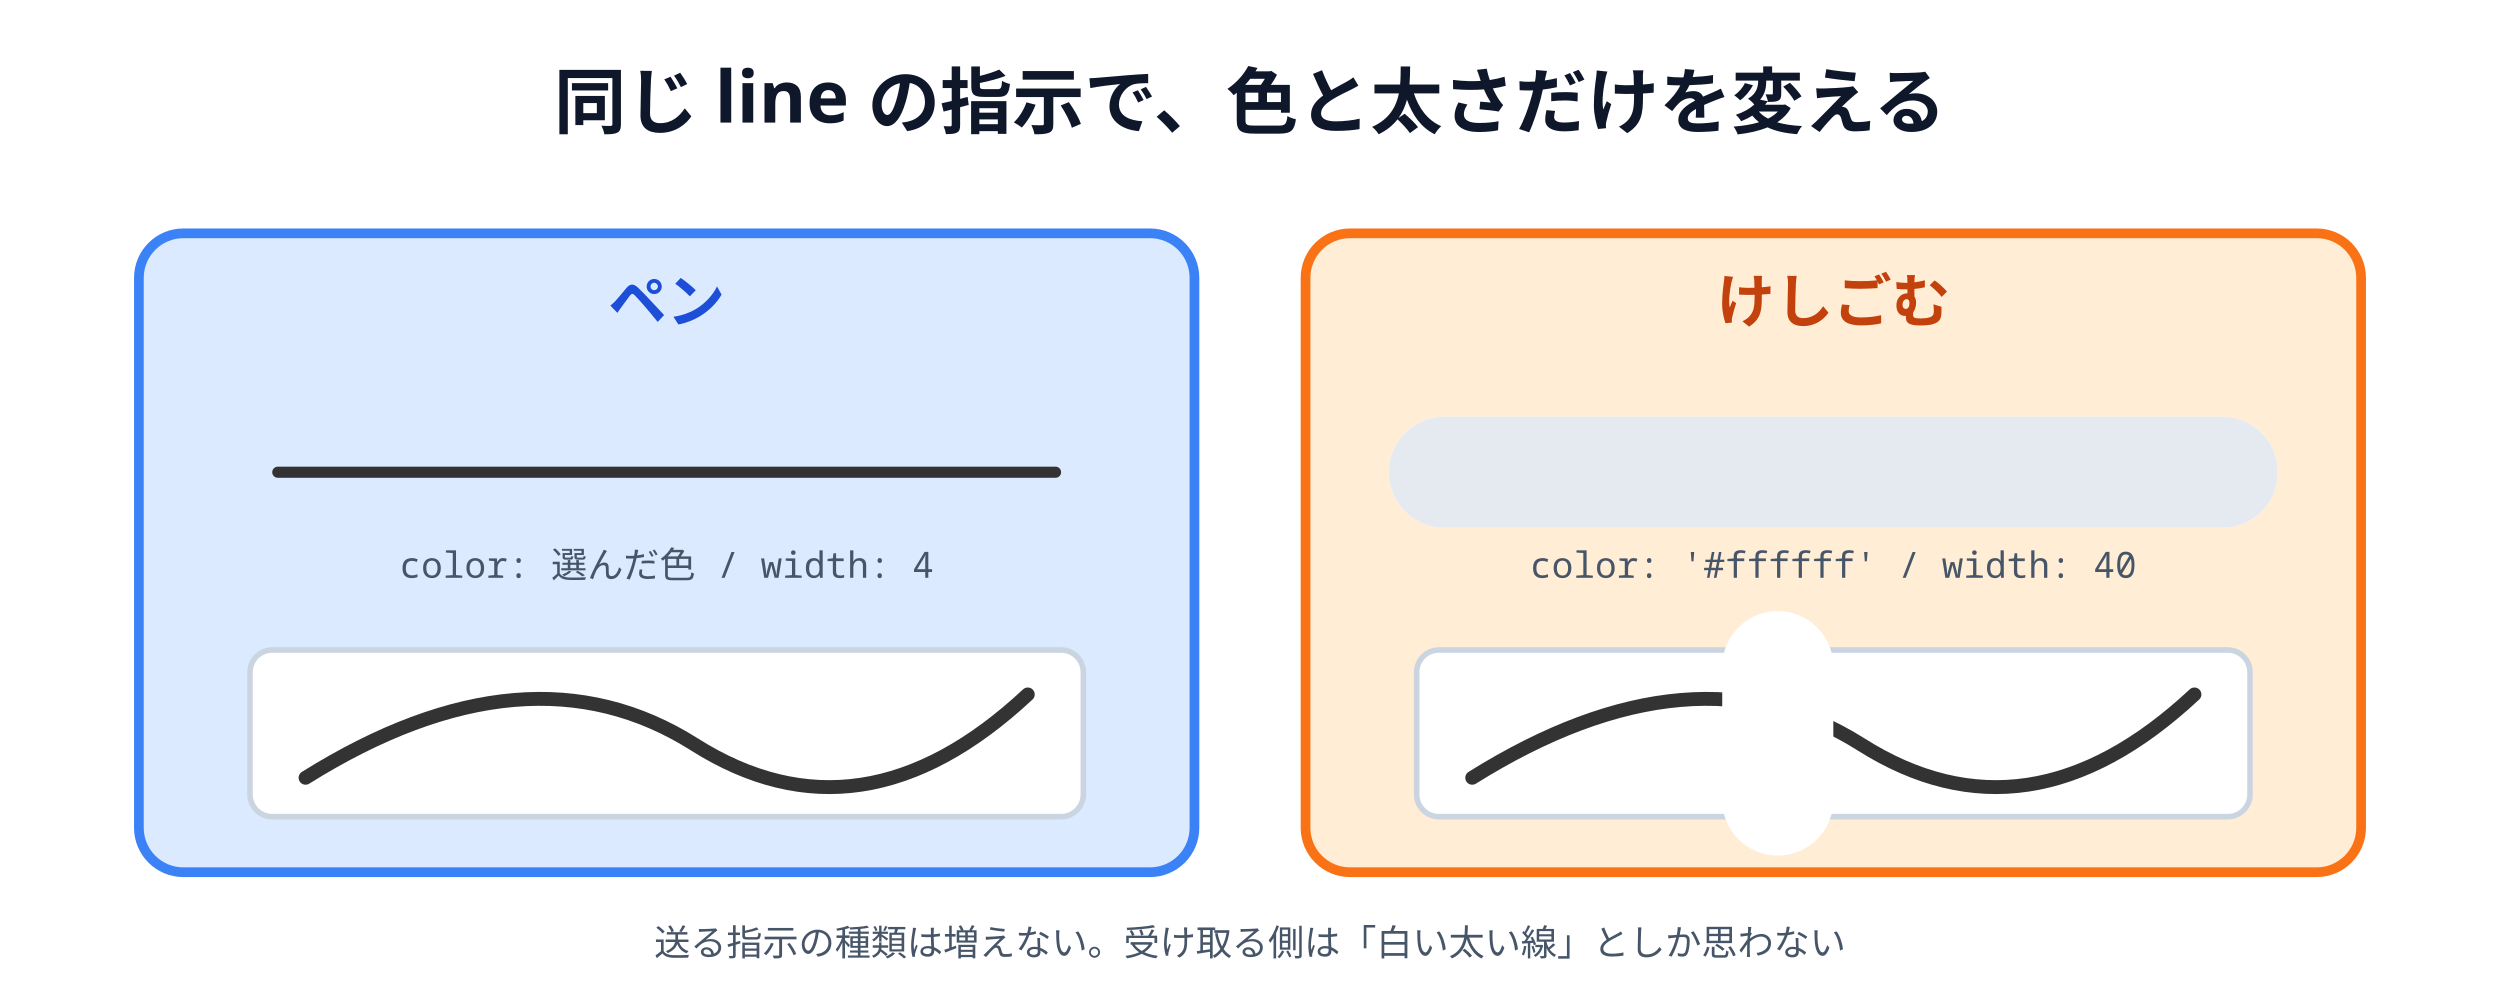
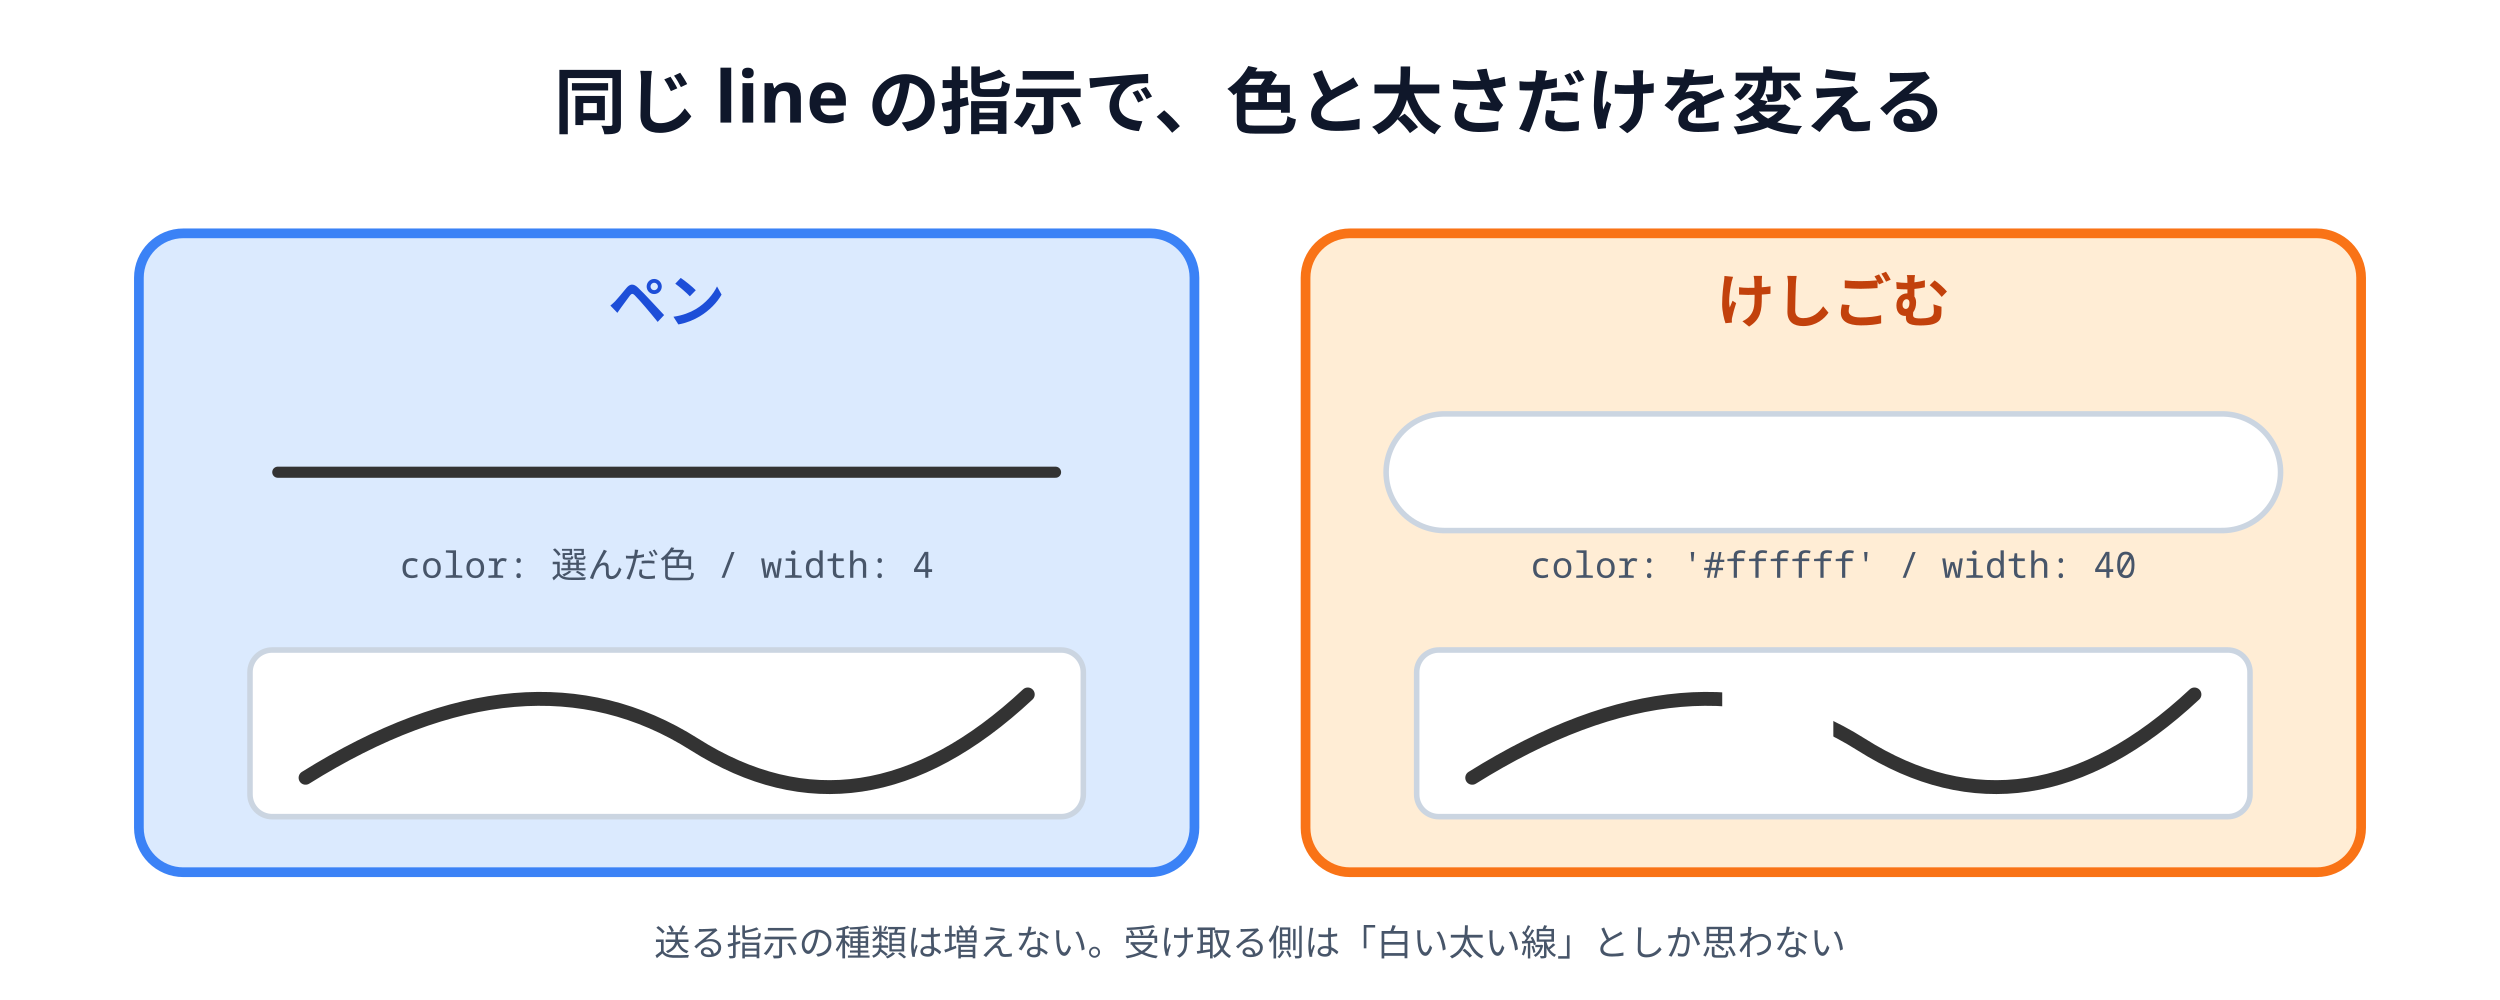
<svg xmlns="http://www.w3.org/2000/svg" width="900" height="360" viewBox="0 0 900 360" font-family="'Hiragino Sans','Noto Sans JP','Yu Gothic','Segoe UI',sans-serif">
  <defs>
-     <marker id="aR" viewBox="0 0 10 10" refX="8" refY="5" markerWidth="7" markerHeight="7" orient="auto-start-reverse">
+     <marker id="aR" viewBox="0 0 10 10" refX="9" refY="5" markerWidth="7" markerHeight="7" orient="auto-start-reverse">
      <path d="M0 1 L9 5 L0 9 z" fill="#475569" />
    </marker>
-     <marker id="aRsub" viewBox="0 0 10 10" refX="8" refY="5" markerWidth="7" markerHeight="7" orient="auto-start-reverse">
+     <marker id="aRsub" viewBox="0 0 10 10" refX="9" refY="5" markerWidth="7" markerHeight="7" orient="auto-start-reverse">
      <path d="M0 1 L9 5 L0 9 z" fill="#94a3b8" />
    </marker>
  </defs>
  <rect x="0" y="0" width="900" height="360" fill="#ffffff" />
  <text x="450" y="46" text-anchor="middle" font-size="26" fill="#0f172a" font-weight="700">同じ line の指示で、色と太さだけを変える</text>
  <rect x="50" y="84" width="380" height="230" rx="16" fill="#dbeafe" stroke="#3b82f6" stroke-width="3.5" />
  <text x="240" y="116" text-anchor="middle" font-size="21" fill="#1d4ed8" font-weight="700">ペン</text>
  <line x1="100" y1="170" x2="380" y2="170" stroke="#333333" stroke-width="4" stroke-linecap="round" />
  <text x="240" y="208" text-anchor="middle" font-size="13" fill="#475569" font-weight="400" font-family="'SFMono-Regular','Consolas','Noto Sans Mono','Courier New',monospace">color: 選んだ色 / width: 4</text>
  <rect x="90" y="234" width="300" height="60" rx="8" fill="#fff" stroke="#cbd5e1" stroke-width="2" />
  <path d="M110 280 Q 190 230 250 268 T 370 250" fill="none" stroke="#333333" stroke-width="5" stroke-linecap="round" />
  <rect x="470" y="84" width="380" height="230" rx="16" fill="#ffedd5" stroke="#f97316" stroke-width="3.5" />
  <text x="660" y="116" text-anchor="middle" font-size="21" fill="#c2410c" font-weight="700">けしごむ</text>
+   <line x1="520" y1="170" x2="800" y2="170" stroke="#cbd5e1" stroke-width="44" stroke-linecap="round" />
  <line x1="520" y1="170" x2="800" y2="170" stroke="#ffffff" stroke-width="40" stroke-linecap="round" />
-   <line x1="520" y1="170" x2="800" y2="170" stroke="#e2e8f0" stroke-width="40" stroke-linecap="round" opacity="0.9" />
  <text x="660" y="208" text-anchor="middle" font-size="13" fill="#475569" font-weight="400" font-family="'SFMono-Regular','Consolas','Noto Sans Mono','Courier New',monospace">color: '#ffffff' / width: 40</text>
  <rect x="510" y="234" width="300" height="60" rx="8" fill="#fff" stroke="#cbd5e1" stroke-width="2" />
  <path d="M530 280 Q 610 230 670 268 T 790 250" fill="none" stroke="#333333" stroke-width="5" stroke-linecap="round" />
-   <line x1="640" y1="240" x2="640" y2="288" stroke="#ffffff" stroke-width="40" stroke-linecap="round" />
+   <line x1="640" y1="236" x2="640" y2="292" stroke="#ffffff" stroke-width="40" stroke-linecap="butt" />
  <text x="450" y="344" text-anchor="middle" font-size="13" fill="#475569" font-weight="400">送る指示の種類は増えない。受け取る側は「白い太い線」としか思わない</text>
</svg>
